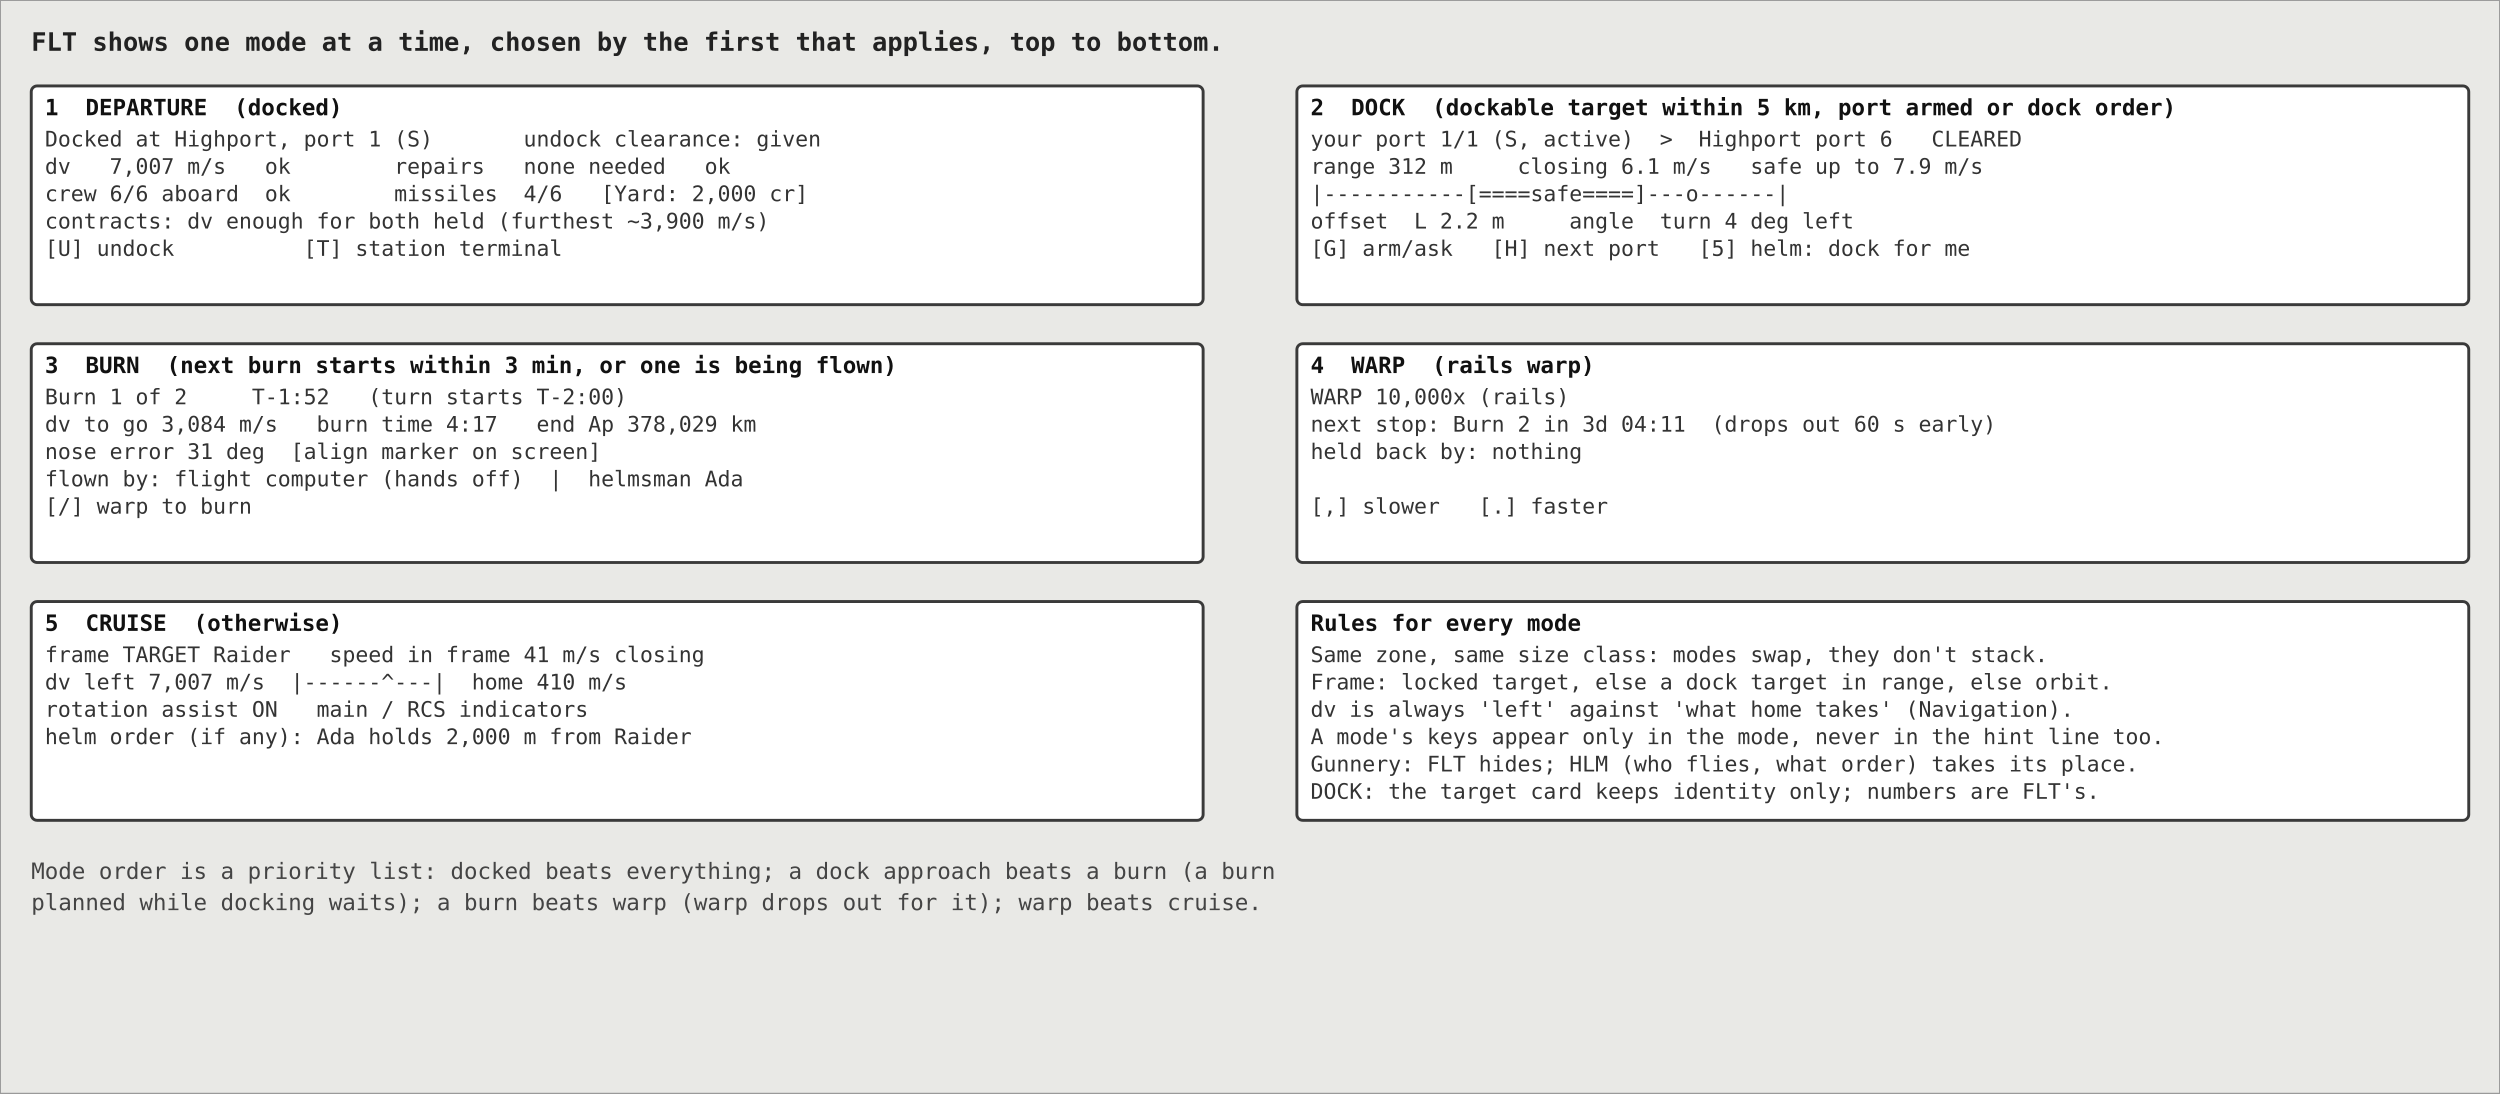
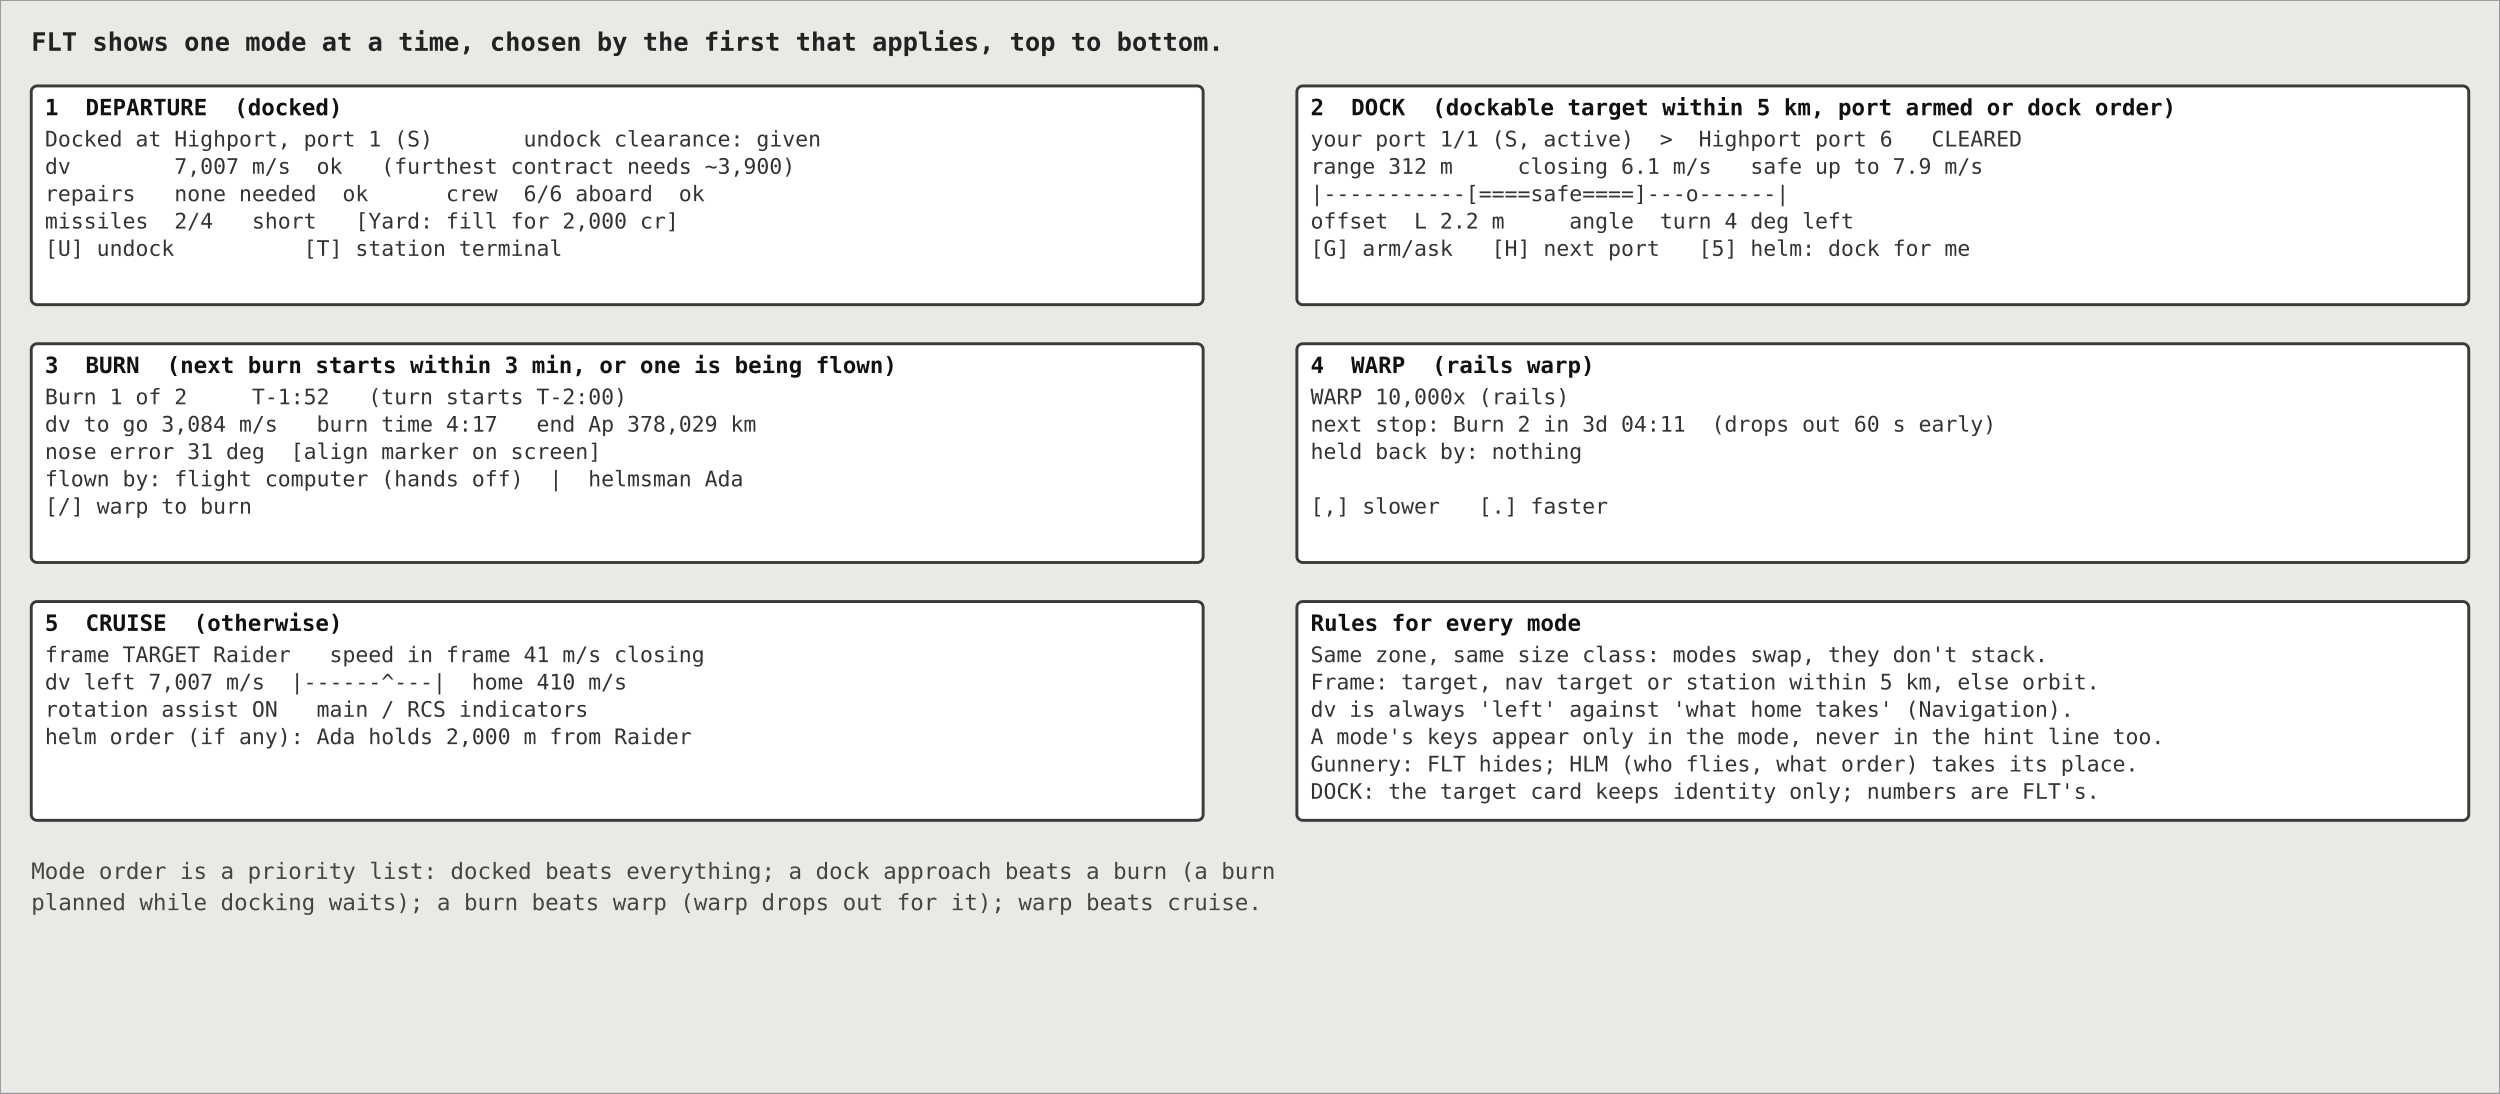
<svg xmlns="http://www.w3.org/2000/svg" width="1280" height="560" viewBox="0 0 1280 560" role="img" aria-label="The flight instrument's five modes">
  <rect x="0" y="0" width="1280" height="560" rx="0" fill="#e9e9e6" stroke="#9a9a9a" stroke-width="1" />
  <text x="16" y="26" font-family="DejaVu Sans Mono, Menlo, Consolas, monospace" font-size="13" font-weight="bold" font-style="normal" fill="#222" text-anchor="start" xml:space="preserve" style="white-space:pre">FLT shows one mode at a time, chosen by the first that applies, top to bottom.</text>
  <rect x="16" y="44" width="600" height="112" rx="3" fill="#ffffff" stroke="#3a3a3a" stroke-width="1.5" />
  <text x="23" y="59" font-family="DejaVu Sans Mono, Menlo, Consolas, monospace" font-size="11.5" font-weight="bold" font-style="normal" fill="#111" text-anchor="start" xml:space="preserve" style="white-space:pre">1  DEPARTURE  (docked)</text>
  <text x="23" y="75" font-family="DejaVu Sans Mono, Menlo, Consolas, monospace" font-size="11" font-weight="normal" font-style="normal" fill="#333" text-anchor="start" xml:space="preserve" style="white-space:pre">Docked at Highport, port 1 (S)       undock clearance: given</text>
-   <text x="23" y="89" font-family="DejaVu Sans Mono, Menlo, Consolas, monospace" font-size="11" font-weight="normal" font-style="normal" fill="#333" text-anchor="start" xml:space="preserve" style="white-space:pre">dv   7,007 m/s   ok        repairs   none needed   ok</text>
-   <text x="23" y="103" font-family="DejaVu Sans Mono, Menlo, Consolas, monospace" font-size="11" font-weight="normal" font-style="normal" fill="#333" text-anchor="start" xml:space="preserve" style="white-space:pre">crew 6/6 aboard  ok        missiles  4/6   [Yard: 2,000 cr]</text>
-   <text x="23" y="117" font-family="DejaVu Sans Mono, Menlo, Consolas, monospace" font-size="11" font-weight="normal" font-style="normal" fill="#333" text-anchor="start" xml:space="preserve" style="white-space:pre">contracts: dv enough for both held (furthest ~3,900 m/s)</text>
+   <text x="23" y="89" font-family="DejaVu Sans Mono, Menlo, Consolas, monospace" font-size="11" font-weight="normal" font-style="normal" fill="#333" text-anchor="start" xml:space="preserve" style="white-space:pre">dv        7,007 m/s  ok   (furthest contract needs ~3,900)</text>
+   <text x="23" y="103" font-family="DejaVu Sans Mono, Menlo, Consolas, monospace" font-size="11" font-weight="normal" font-style="normal" fill="#333" text-anchor="start" xml:space="preserve" style="white-space:pre">repairs   none needed  ok      crew  6/6 aboard  ok</text>
+   <text x="23" y="117" font-family="DejaVu Sans Mono, Menlo, Consolas, monospace" font-size="11" font-weight="normal" font-style="normal" fill="#333" text-anchor="start" xml:space="preserve" style="white-space:pre">missiles  2/4   short   [Yard: fill for 2,000 cr]</text>
  <text x="23" y="131" font-family="DejaVu Sans Mono, Menlo, Consolas, monospace" font-size="11" font-weight="normal" font-style="normal" fill="#333" text-anchor="start" xml:space="preserve" style="white-space:pre">[U] undock          [T] station terminal</text>
  <rect x="664" y="44" width="600" height="112" rx="3" fill="#ffffff" stroke="#3a3a3a" stroke-width="1.5" />
  <text x="671" y="59" font-family="DejaVu Sans Mono, Menlo, Consolas, monospace" font-size="11.5" font-weight="bold" font-style="normal" fill="#111" text-anchor="start" xml:space="preserve" style="white-space:pre">2  DOCK  (dockable target within 5 km, port armed or dock order)</text>
  <text x="671" y="75" font-family="DejaVu Sans Mono, Menlo, Consolas, monospace" font-size="11" font-weight="normal" font-style="normal" fill="#333" text-anchor="start" xml:space="preserve" style="white-space:pre">your port 1/1 (S, active)  &gt;  Highport port 6   CLEARED</text>
  <text x="671" y="89" font-family="DejaVu Sans Mono, Menlo, Consolas, monospace" font-size="11" font-weight="normal" font-style="normal" fill="#333" text-anchor="start" xml:space="preserve" style="white-space:pre">range 312 m     closing 6.1 m/s   safe up to 7.9 m/s</text>
  <text x="671" y="103" font-family="DejaVu Sans Mono, Menlo, Consolas, monospace" font-size="11" font-weight="normal" font-style="normal" fill="#333" text-anchor="start" xml:space="preserve" style="white-space:pre">|-----------[====safe====]---o------| </text>
  <text x="671" y="117" font-family="DejaVu Sans Mono, Menlo, Consolas, monospace" font-size="11" font-weight="normal" font-style="normal" fill="#333" text-anchor="start" xml:space="preserve" style="white-space:pre">offset  L 2.2 m     angle  turn 4 deg left</text>
  <text x="671" y="131" font-family="DejaVu Sans Mono, Menlo, Consolas, monospace" font-size="11" font-weight="normal" font-style="normal" fill="#333" text-anchor="start" xml:space="preserve" style="white-space:pre">[G] arm/ask   [H] next port   [5] helm: dock for me</text>
  <rect x="16" y="176" width="600" height="112" rx="3" fill="#ffffff" stroke="#3a3a3a" stroke-width="1.5" />
  <text x="23" y="191" font-family="DejaVu Sans Mono, Menlo, Consolas, monospace" font-size="11.5" font-weight="bold" font-style="normal" fill="#111" text-anchor="start" xml:space="preserve" style="white-space:pre">3  BURN  (next burn starts within 3 min, or one is being flown)</text>
  <text x="23" y="207" font-family="DejaVu Sans Mono, Menlo, Consolas, monospace" font-size="11" font-weight="normal" font-style="normal" fill="#333" text-anchor="start" xml:space="preserve" style="white-space:pre">Burn 1 of 2     T-1:52   (turn starts T-2:00)</text>
  <text x="23" y="221" font-family="DejaVu Sans Mono, Menlo, Consolas, monospace" font-size="11" font-weight="normal" font-style="normal" fill="#333" text-anchor="start" xml:space="preserve" style="white-space:pre">dv to go 3,084 m/s   burn time 4:17   end Ap 378,029 km</text>
  <text x="23" y="235" font-family="DejaVu Sans Mono, Menlo, Consolas, monospace" font-size="11" font-weight="normal" font-style="normal" fill="#333" text-anchor="start" xml:space="preserve" style="white-space:pre">nose error 31 deg  [align marker on screen]</text>
  <text x="23" y="249" font-family="DejaVu Sans Mono, Menlo, Consolas, monospace" font-size="11" font-weight="normal" font-style="normal" fill="#333" text-anchor="start" xml:space="preserve" style="white-space:pre">flown by: flight computer (hands off)  |  helmsman Ada</text>
  <text x="23" y="263" font-family="DejaVu Sans Mono, Menlo, Consolas, monospace" font-size="11" font-weight="normal" font-style="normal" fill="#333" text-anchor="start" xml:space="preserve" style="white-space:pre">[/] warp to burn</text>
  <rect x="664" y="176" width="600" height="112" rx="3" fill="#ffffff" stroke="#3a3a3a" stroke-width="1.5" />
  <text x="671" y="191" font-family="DejaVu Sans Mono, Menlo, Consolas, monospace" font-size="11.5" font-weight="bold" font-style="normal" fill="#111" text-anchor="start" xml:space="preserve" style="white-space:pre">4  WARP  (rails warp)</text>
  <text x="671" y="207" font-family="DejaVu Sans Mono, Menlo, Consolas, monospace" font-size="11" font-weight="normal" font-style="normal" fill="#333" text-anchor="start" xml:space="preserve" style="white-space:pre">WARP 10,000x (rails)</text>
  <text x="671" y="221" font-family="DejaVu Sans Mono, Menlo, Consolas, monospace" font-size="11" font-weight="normal" font-style="normal" fill="#333" text-anchor="start" xml:space="preserve" style="white-space:pre">next stop: Burn 2 in 3d 04:11  (drops out 60 s early)</text>
  <text x="671" y="235" font-family="DejaVu Sans Mono, Menlo, Consolas, monospace" font-size="11" font-weight="normal" font-style="normal" fill="#333" text-anchor="start" xml:space="preserve" style="white-space:pre">held back by: nothing</text>
  <text x="671" y="249" font-family="DejaVu Sans Mono, Menlo, Consolas, monospace" font-size="11" font-weight="normal" font-style="normal" fill="#333" text-anchor="start" xml:space="preserve" style="white-space:pre" />
  <text x="671" y="263" font-family="DejaVu Sans Mono, Menlo, Consolas, monospace" font-size="11" font-weight="normal" font-style="normal" fill="#333" text-anchor="start" xml:space="preserve" style="white-space:pre">[,] slower   [.] faster</text>
  <rect x="16" y="308" width="600" height="112" rx="3" fill="#ffffff" stroke="#3a3a3a" stroke-width="1.5" />
  <text x="23" y="323" font-family="DejaVu Sans Mono, Menlo, Consolas, monospace" font-size="11.5" font-weight="bold" font-style="normal" fill="#111" text-anchor="start" xml:space="preserve" style="white-space:pre">5  CRUISE  (otherwise)</text>
  <text x="23" y="339" font-family="DejaVu Sans Mono, Menlo, Consolas, monospace" font-size="11" font-weight="normal" font-style="normal" fill="#333" text-anchor="start" xml:space="preserve" style="white-space:pre">frame TARGET Raider   speed in frame 41 m/s closing</text>
  <text x="23" y="353" font-family="DejaVu Sans Mono, Menlo, Consolas, monospace" font-size="11" font-weight="normal" font-style="normal" fill="#333" text-anchor="start" xml:space="preserve" style="white-space:pre">dv left 7,007 m/s  |------^---|  home 410 m/s</text>
  <text x="23" y="367" font-family="DejaVu Sans Mono, Menlo, Consolas, monospace" font-size="11" font-weight="normal" font-style="normal" fill="#333" text-anchor="start" xml:space="preserve" style="white-space:pre">rotation assist ON   main / RCS indicators</text>
  <text x="23" y="381" font-family="DejaVu Sans Mono, Menlo, Consolas, monospace" font-size="11" font-weight="normal" font-style="normal" fill="#333" text-anchor="start" xml:space="preserve" style="white-space:pre">helm order (if any): Ada holds 2,000 m from Raider</text>
  <text x="23" y="395" font-family="DejaVu Sans Mono, Menlo, Consolas, monospace" font-size="11" font-weight="normal" font-style="normal" fill="#333" text-anchor="start" xml:space="preserve" style="white-space:pre" />
  <rect x="664" y="308" width="600" height="112" rx="3" fill="#ffffff" stroke="#3a3a3a" stroke-width="1.5" />
  <text x="671" y="323" font-family="DejaVu Sans Mono, Menlo, Consolas, monospace" font-size="11.5" font-weight="bold" font-style="normal" fill="#111" text-anchor="start" xml:space="preserve" style="white-space:pre">Rules for every mode</text>
  <text x="671" y="339" font-family="DejaVu Sans Mono, Menlo, Consolas, monospace" font-size="11" font-weight="normal" font-style="normal" fill="#333" text-anchor="start" xml:space="preserve" style="white-space:pre">Same zone, same size class: modes swap, they don't stack.</text>
-   <text x="671" y="353" font-family="DejaVu Sans Mono, Menlo, Consolas, monospace" font-size="11" font-weight="normal" font-style="normal" fill="#333" text-anchor="start" xml:space="preserve" style="white-space:pre">Frame: locked target, else a dock target in range, else orbit.</text>
+   <text x="671" y="353" font-family="DejaVu Sans Mono, Menlo, Consolas, monospace" font-size="11" font-weight="normal" font-style="normal" fill="#333" text-anchor="start" xml:space="preserve" style="white-space:pre">Frame: target, nav target or station within 5 km, else orbit.</text>
  <text x="671" y="367" font-family="DejaVu Sans Mono, Menlo, Consolas, monospace" font-size="11" font-weight="normal" font-style="normal" fill="#333" text-anchor="start" xml:space="preserve" style="white-space:pre">dv is always 'left' against 'what home takes' (Navigation).</text>
  <text x="671" y="381" font-family="DejaVu Sans Mono, Menlo, Consolas, monospace" font-size="11" font-weight="normal" font-style="normal" fill="#333" text-anchor="start" xml:space="preserve" style="white-space:pre">A mode's keys appear only in the mode, never in the hint line too.</text>
  <text x="671" y="395" font-family="DejaVu Sans Mono, Menlo, Consolas, monospace" font-size="11" font-weight="normal" font-style="normal" fill="#333" text-anchor="start" xml:space="preserve" style="white-space:pre">Gunnery: FLT hides; HLM (who flies, what order) takes its place.</text>
  <text x="671" y="409" font-family="DejaVu Sans Mono, Menlo, Consolas, monospace" font-size="11" font-weight="normal" font-style="normal" fill="#333" text-anchor="start" xml:space="preserve" style="white-space:pre">DOCK: the target card keeps identity only; numbers are FLT's.</text>
  <text x="16" y="450" font-family="DejaVu Sans Mono, Menlo, Consolas, monospace" font-size="11.5" font-weight="normal" font-style="normal" fill="#444" text-anchor="start" xml:space="preserve" style="white-space:pre">Mode order is a priority list: docked beats everything; a dock approach beats a burn (a burn</text>
  <text x="16" y="466" font-family="DejaVu Sans Mono, Menlo, Consolas, monospace" font-size="11.5" font-weight="normal" font-style="normal" fill="#444" text-anchor="start" xml:space="preserve" style="white-space:pre">planned while docking waits); a burn beats warp (warp drops out for it); warp beats cruise.</text>
</svg>
